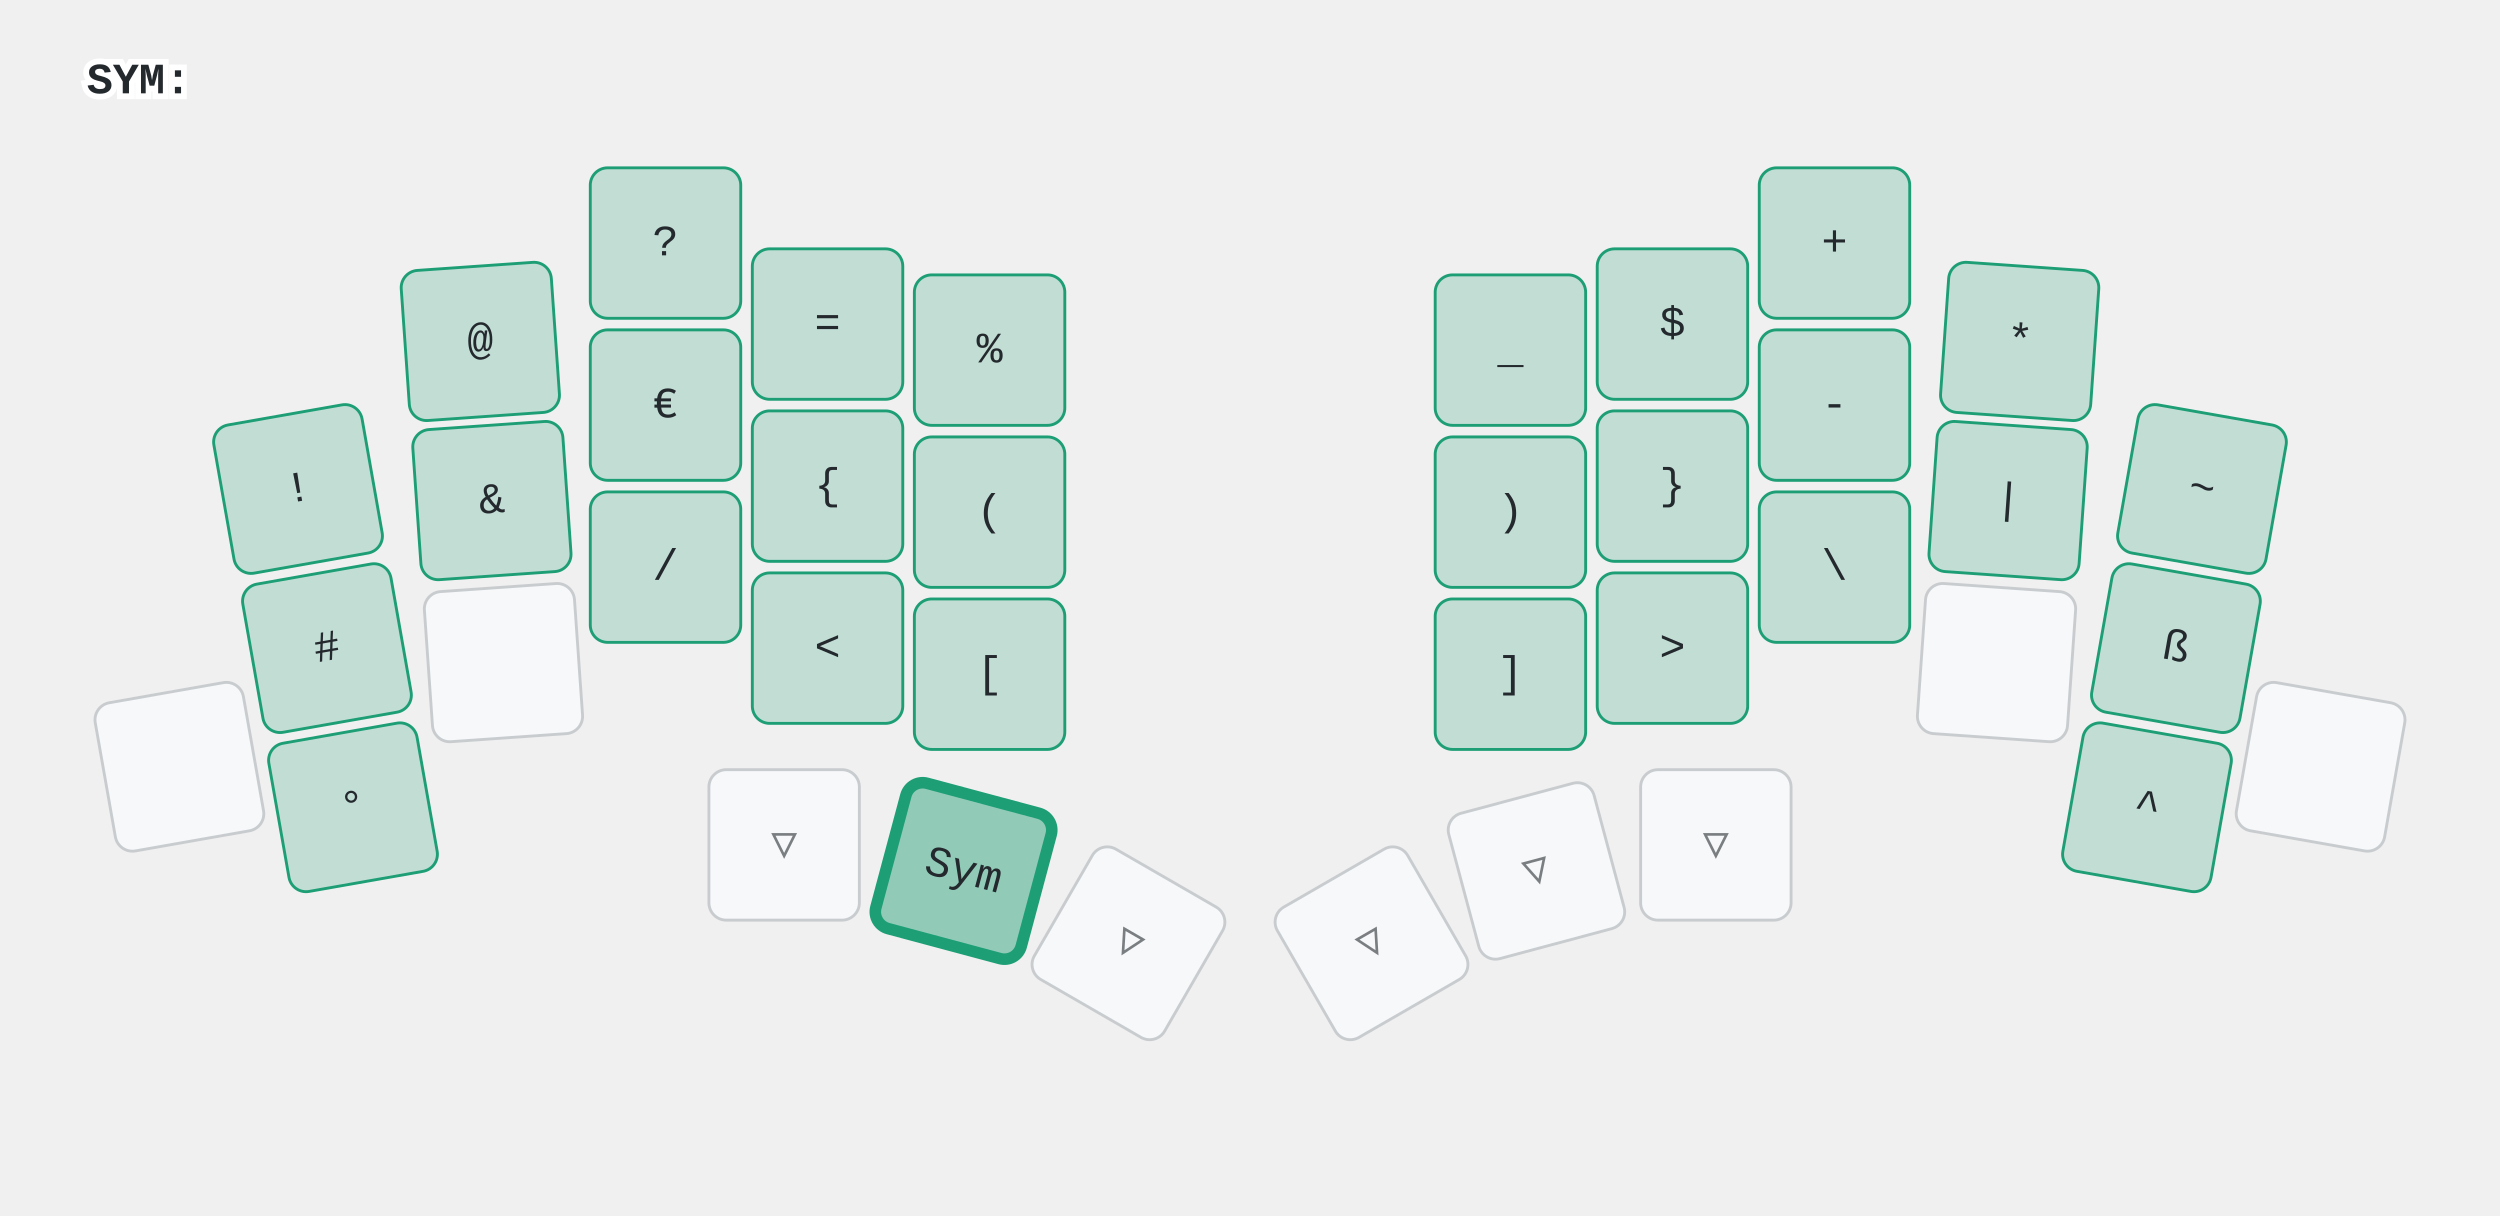
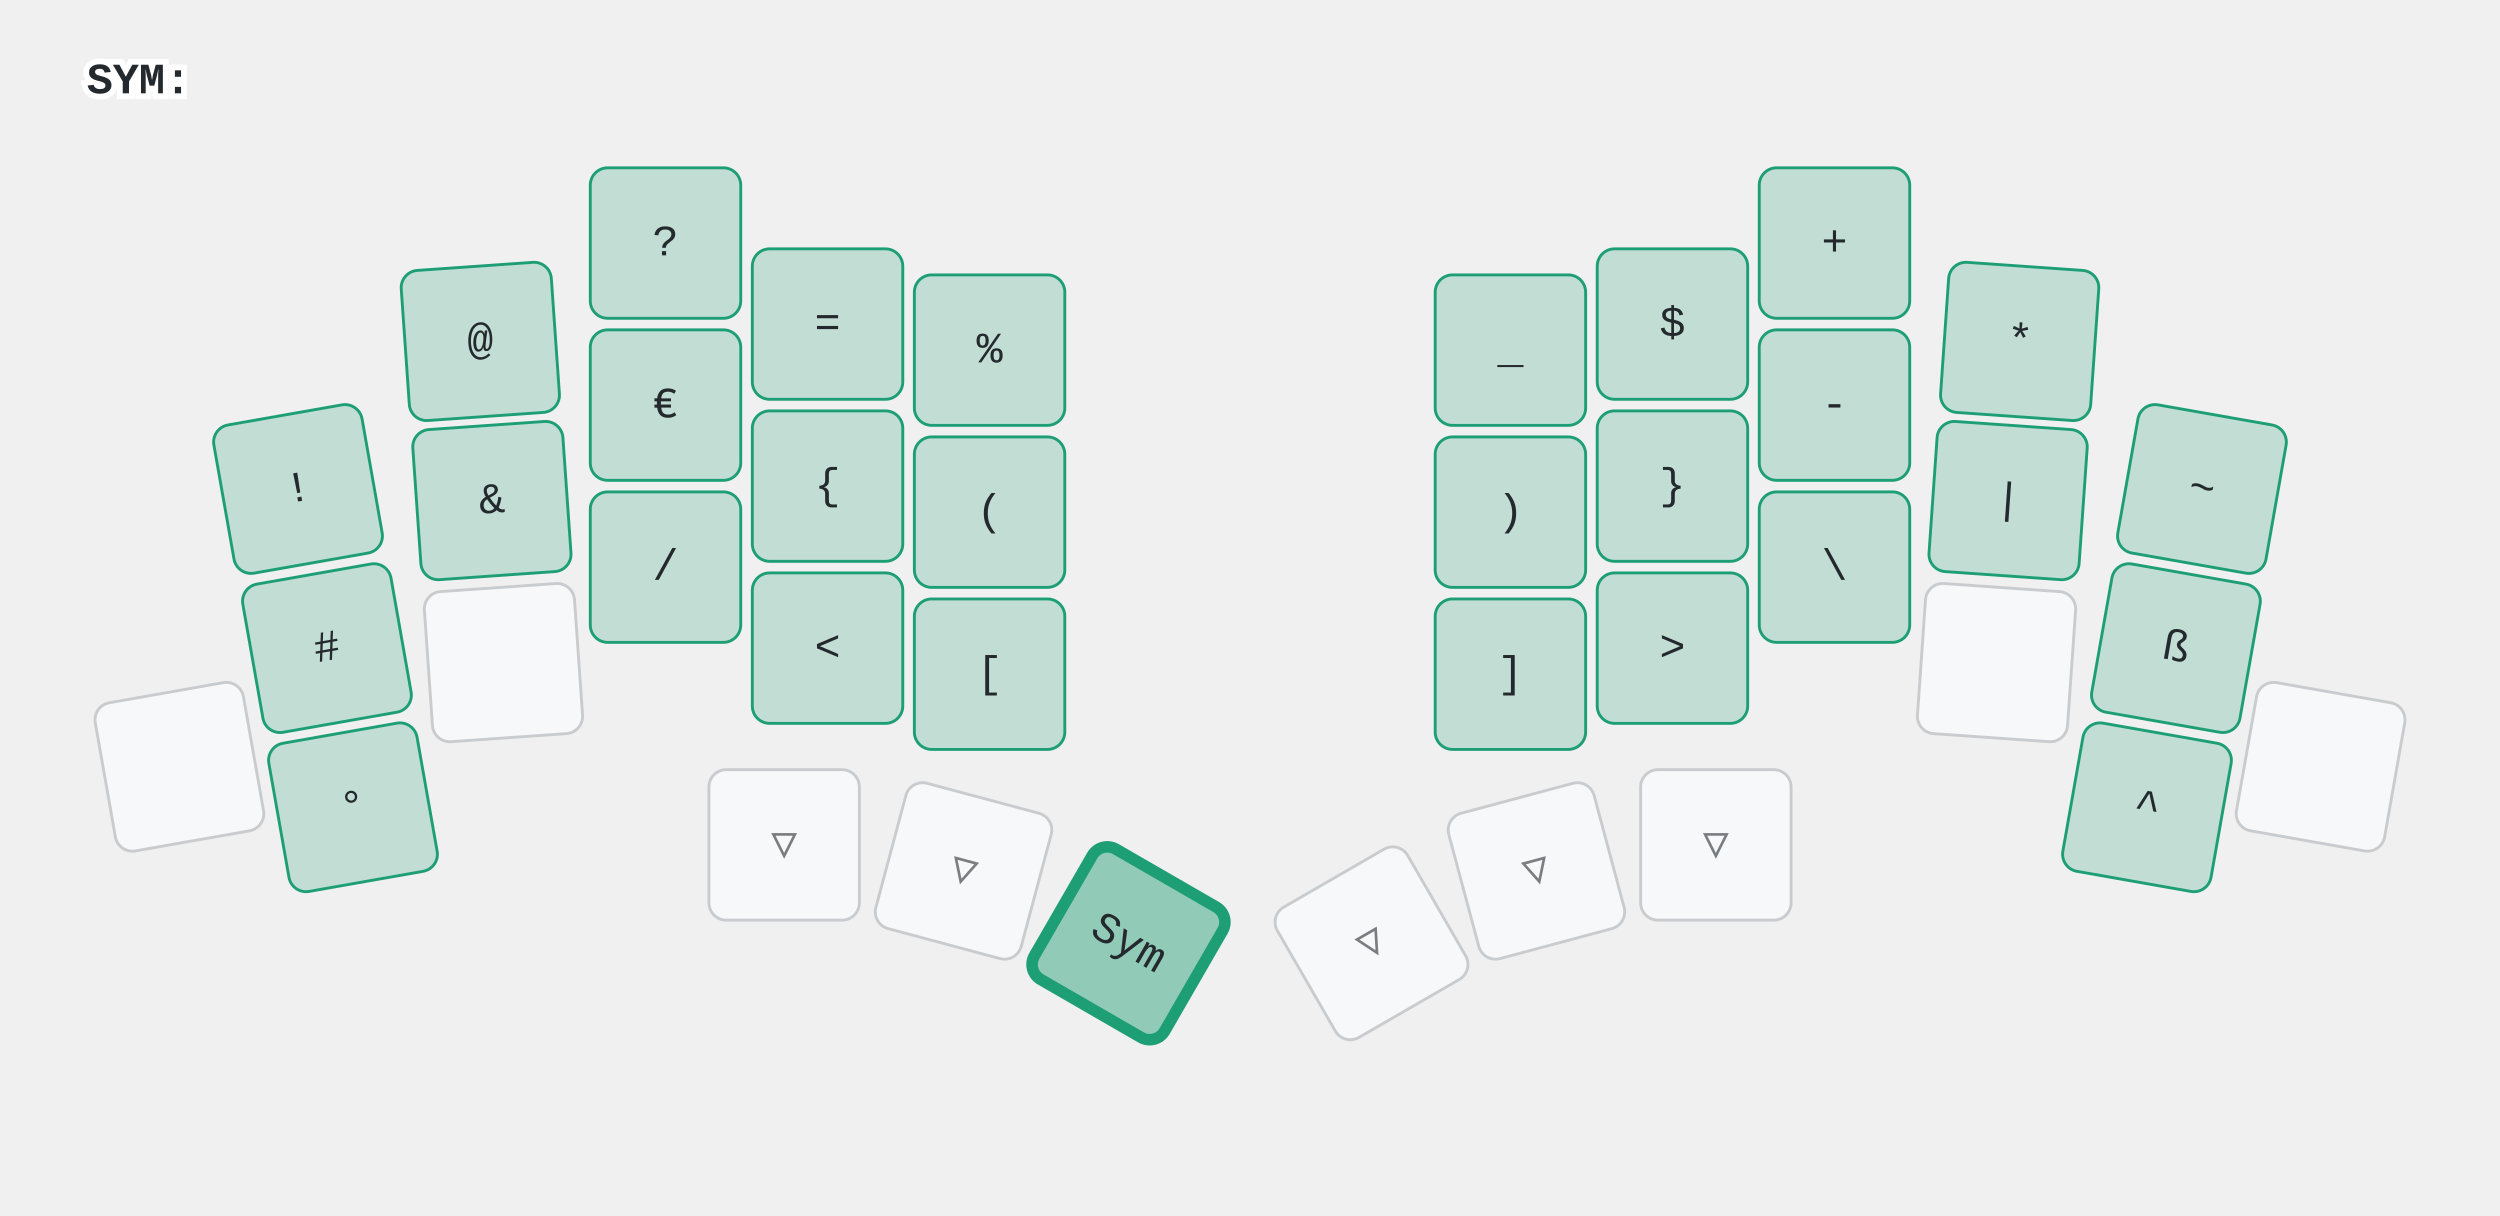
<svg xmlns="http://www.w3.org/2000/svg" width="1728" height="840" viewBox="0 0 864 420" class="keymap">
  <style>/* inherit to force styles through use tags */
svg path {
    fill: inherit;
}

/* font and background color specifications */
svg.keymap {
    font-family: SFMono-Regular,Consolas,Liberation Mono,Menlo,monospace;
    font-size: 14px;
    font-kerning: normal;
    text-rendering: optimizeLegibility;
    fill: #24292e;
}

/* default key styling */
rect.key {
    fill: #f6f8fa;
}

rect.key, rect.combo {
    stroke: #c9cccf;
    stroke-width: 1;
}

/* default key side styling, only used is draw_key_sides is set */
rect.side {
    filter: brightness(90%);
}

/* color accent for combo boxes */
rect.combo, rect.combo-separate {
    fill: #cdf;
}

/* color accent for held keys */
rect.held, rect.combo.held {
    fill: #fdd;
}

/* color accent for ghost (optional) keys */
rect.ghost, rect.combo.ghost {
    stroke-dasharray: 4, 4;
    stroke-width: 2;
}

text {
    text-anchor: middle;
    dominant-baseline: middle;
}

/* styling for layer labels */
text.label {
    font-weight: bold;
    text-anchor: start;
    stroke: white;
    stroke-width: 4;
    paint-order: stroke;
}

/* styling for optional footer */
text.footer {
    text-anchor: end;
    dominant-baseline: auto;
    stroke: white;
    stroke-width: 4;
    paint-order: stroke;
}

/* styling for combo tap, and key non-tap label text */
text.combo, text.hold, text.shifted, text.left, text.right {
    font-size: 11px;
}

text.hold {
    text-anchor: middle;
    dominant-baseline: auto;
}

text.shifted {
    text-anchor: middle;
    dominant-baseline: hanging;
}

text.left {
    text-anchor: start;
}

text.right {
    text-anchor: end;
}

text.layer-activator {
    text-decoration: underline;
}

/* styling for hold/shifted label text in combo box */
text.combo.hold, text.combo.shifted, text.combo.left, text.combo.right {
    font-size: 8px;
}

/* lighter symbol for transparent keys */
text.trans {
    fill: #7b7e81;
}

/* styling for combo dendrons */
path.combo {
    stroke-width: 1;
    stroke: gray;
    fill: none;
}

/* Start Tabler Icons Cleanup */
/* cannot use height/width with glyphs */
.icon-tabler &gt; path {
    fill: inherit;
    stroke: inherit;
    stroke-width: 2;
}
/* hide tabler's default box */
.icon-tabler &gt; path[stroke="none"][fill="none"] {
    visibility: hidden;
}
/* End Tabler Icons Cleanup */

@media (prefers-color-scheme: dark) {
svg.keymap { fill: #d1d6db; }
rect.key { fill: #3f4750; }
rect.key, rect.combo { stroke: #60666c; }
rect.combo, rect.combo-separate { fill: #1f3d7a; }
rect.held, rect.combo.held { fill: #854747; }
text.label, text.footer { stroke: black; }
text.trans { fill: #7e8184; }
path.combo { stroke: #7f7f7f; }

}

rect.key { stroke-width: 1; }
text { font-size: 15px; }
text.hold, text.shifted { font-size: 10px; }
rect.combo { fill: #7F77DD; fill-opacity: .35; stroke: #7F77DD; }

.layer-NAV rect.key.lay { fill: #378ADD; fill-opacity: .22; stroke: #378ADD; }
rect.key.trig-NAV { fill: #378ADD; fill-opacity: .45; stroke: #378ADD; }
rect.key.held.trig-NAV { stroke-width: 4; }

.layer-SYM rect.key.lay { fill: #1D9E75; fill-opacity: .22; stroke: #1D9E75; }
rect.key.trig-SYM { fill: #1D9E75; fill-opacity: .45; stroke: #1D9E75; }
rect.key.held.trig-SYM { stroke-width: 4; }

.layer-NUM rect.key.lay { fill: #BA7517; fill-opacity: .22; stroke: #BA7517; }
rect.key.trig-NUM { fill: #BA7517; fill-opacity: .45; stroke: #BA7517; }
rect.key.held.trig-NUM { stroke-width: 4; }

.layer-MOUSE rect.key.lay { fill: #D4537E; fill-opacity: .22; stroke: #D4537E; }
rect.key.trig-MOUSE { fill: #D4537E; fill-opacity: .45; stroke: #D4537E; }
rect.key.held.trig-MOUSE { stroke-width: 4; }

.layer-SYS rect.key.lay { fill: #888780; fill-opacity: .22; stroke: #888780; }
rect.key.trig-SYS { fill: #888780; fill-opacity: .45; stroke: #888780; }
rect.key.held.trig-SYS { stroke-width: 4; }
</style>
  <g transform="translate(30, 0)" class="layer-SYM">
    <text x="0" y="28" class="label" id="SYM">SYM:</text>
    <g transform="translate(0, 56)">
      <g transform="translate(73, 113) rotate(-10.0)" class="key lay keypos-0">
        <rect rx="6" ry="6" x="-26" y="-26" width="52" height="52" class="key lay" />
        <text x="0" y="0" class="key lay tap">!</text>
      </g>
      <g transform="translate(136, 62) rotate(-4.0)" class="key lay keypos-1">
        <rect rx="6" ry="6" x="-26" y="-26" width="52" height="52" class="key lay" />
        <text x="0" y="0" class="key lay tap">@</text>
      </g>
      <g transform="translate(200, 28)" class="key lay keypos-2">
        <rect rx="6" ry="6" x="-26" y="-26" width="52" height="52" class="key lay" />
        <text x="0" y="0" class="key lay tap">?</text>
      </g>
      <g transform="translate(256, 56)" class="key lay keypos-3">
        <rect rx="6" ry="6" x="-26" y="-26" width="52" height="52" class="key lay" />
        <text x="0" y="0" class="key lay tap">=</text>
      </g>
      <g transform="translate(312, 65)" class="key lay keypos-4">
        <rect rx="6" ry="6" x="-26" y="-26" width="52" height="52" class="key lay" />
        <text x="0" y="0" class="key lay tap">%</text>
      </g>
      <g transform="translate(492, 65)" class="key lay keypos-5">
        <rect rx="6" ry="6" x="-26" y="-26" width="52" height="52" class="key lay" />
        <text x="0" y="0" class="key lay tap">_</text>
      </g>
      <g transform="translate(548, 56)" class="key lay keypos-6">
        <rect rx="6" ry="6" x="-26" y="-26" width="52" height="52" class="key lay" />
        <text x="0" y="0" class="key lay tap">$</text>
      </g>
      <g transform="translate(604, 28)" class="key lay keypos-7">
        <rect rx="6" ry="6" x="-26" y="-26" width="52" height="52" class="key lay" />
        <text x="0" y="0" class="key lay tap">+</text>
      </g>
      <g transform="translate(668, 62) rotate(4.0)" class="key lay keypos-8">
        <rect rx="6" ry="6" x="-26" y="-26" width="52" height="52" class="key lay" />
        <text x="0" y="0" class="key lay tap">*</text>
      </g>
      <g transform="translate(731, 113) rotate(10.0)" class="key lay keypos-9">
        <rect rx="6" ry="6" x="-26" y="-26" width="52" height="52" class="key lay" />
        <text x="0" y="0" class="key lay tap">~</text>
      </g>
      <g transform="translate(83, 168) rotate(-10.0)" class="key lay keypos-10">
        <rect rx="6" ry="6" x="-26" y="-26" width="52" height="52" class="key lay" />
        <text x="0" y="0" class="key lay tap">#</text>
      </g>
      <g transform="translate(140, 117) rotate(-4.0)" class="key lay keypos-11">
        <rect rx="6" ry="6" x="-26" y="-26" width="52" height="52" class="key lay" />
        <text x="0" y="0" class="key lay tap">&amp;</text>
      </g>
      <g transform="translate(200, 84)" class="key lay keypos-12">
        <rect rx="6" ry="6" x="-26" y="-26" width="52" height="52" class="key lay" />
        <text x="0" y="0" class="key lay tap">€</text>
      </g>
      <g transform="translate(256, 112)" class="key lay keypos-13">
        <rect rx="6" ry="6" x="-26" y="-26" width="52" height="52" class="key lay" />
        <text x="0" y="0" class="key lay tap">{</text>
      </g>
      <g transform="translate(312, 121)" class="key lay keypos-14">
        <rect rx="6" ry="6" x="-26" y="-26" width="52" height="52" class="key lay" />
        <text x="0" y="0" class="key lay tap">(</text>
      </g>
      <g transform="translate(492, 121)" class="key lay keypos-15">
        <rect rx="6" ry="6" x="-26" y="-26" width="52" height="52" class="key lay" />
        <text x="0" y="0" class="key lay tap">)</text>
      </g>
      <g transform="translate(548, 112)" class="key lay keypos-16">
        <rect rx="6" ry="6" x="-26" y="-26" width="52" height="52" class="key lay" />
        <text x="0" y="0" class="key lay tap">}</text>
      </g>
      <g transform="translate(604, 84)" class="key lay keypos-17">
        <rect rx="6" ry="6" x="-26" y="-26" width="52" height="52" class="key lay" />
        <text x="0" y="0" class="key lay tap">-</text>
      </g>
      <g transform="translate(664, 117) rotate(4.0)" class="key lay keypos-18">
        <rect rx="6" ry="6" x="-26" y="-26" width="52" height="52" class="key lay" />
        <text x="0" y="0" class="key lay tap">|</text>
      </g>
      <g transform="translate(722, 168) rotate(10.0)" class="key lay keypos-19">
        <rect rx="6" ry="6" x="-26" y="-26" width="52" height="52" class="key lay" />
        <text x="0" y="0" class="key lay tap">ß</text>
      </g>
      <g transform="translate(32, 209) rotate(-10.0)" class="key keypos-20">
        <rect rx="6" ry="6" x="-26" y="-26" width="52" height="52" class="key" />
      </g>
      <g transform="translate(92, 223) rotate(-10.0)" class="key lay keypos-21">
        <rect rx="6" ry="6" x="-26" y="-26" width="52" height="52" class="key lay" />
        <text x="0" y="0" class="key lay tap">°</text>
      </g>
      <g transform="translate(144, 173) rotate(-4.0)" class="key keypos-22">
        <rect rx="6" ry="6" x="-26" y="-26" width="52" height="52" class="key" />
      </g>
      <g transform="translate(200, 140)" class="key lay keypos-23">
        <rect rx="6" ry="6" x="-26" y="-26" width="52" height="52" class="key lay" />
        <text x="0" y="0" class="key lay tap">/</text>
      </g>
      <g transform="translate(256, 168)" class="key lay keypos-24">
        <rect rx="6" ry="6" x="-26" y="-26" width="52" height="52" class="key lay" />
        <text x="0" y="0" class="key lay tap">&lt;</text>
      </g>
      <g transform="translate(312, 177)" class="key lay keypos-25">
        <rect rx="6" ry="6" x="-26" y="-26" width="52" height="52" class="key lay" />
        <text x="0" y="0" class="key lay tap">[</text>
      </g>
      <g transform="translate(492, 177)" class="key lay keypos-26">
        <rect rx="6" ry="6" x="-26" y="-26" width="52" height="52" class="key lay" />
        <text x="0" y="0" class="key lay tap">]</text>
      </g>
      <g transform="translate(548, 168)" class="key lay keypos-27">
        <rect rx="6" ry="6" x="-26" y="-26" width="52" height="52" class="key lay" />
        <text x="0" y="0" class="key lay tap">&gt;</text>
      </g>
      <g transform="translate(604, 140)" class="key lay keypos-28">
        <rect rx="6" ry="6" x="-26" y="-26" width="52" height="52" class="key lay" />
        <text x="0" y="0" class="key lay tap">\</text>
      </g>
      <g transform="translate(660, 173) rotate(4.0)" class="key keypos-29">
        <rect rx="6" ry="6" x="-26" y="-26" width="52" height="52" class="key" />
      </g>
      <g transform="translate(712, 223) rotate(10.0)" class="key lay keypos-30">
        <rect rx="6" ry="6" x="-26" y="-26" width="52" height="52" class="key lay" />
        <text x="0" y="0" class="key lay tap">^</text>
      </g>
      <g transform="translate(772, 209) rotate(10.0)" class="key keypos-31">
        <rect rx="6" ry="6" x="-26" y="-26" width="52" height="52" class="key" />
      </g>
      <g transform="translate(241, 236)" class="key trans keypos-32">
        <rect rx="6" ry="6" x="-26" y="-26" width="52" height="52" class="key trans" />
        <text x="0" y="0" class="key trans tap">▽</text>
      </g>
-       <g transform="translate(303, 245) rotate(15.0)" class="key held trig-SYM keypos-33">
+       <g transform="translate(303, 245) rotate(15.0)" class="key trans keypos-33">
+         <rect rx="6" ry="6" x="-26" y="-26" width="52" height="52" class="key trans" />
+         <text x="0" y="0" class="key trans tap">▽</text>
+       </g>
+       <g transform="translate(360, 270) rotate(30.0)" class="key held trig-SYM keypos-34">
        <rect rx="6" ry="6" x="-26" y="-26" width="52" height="52" class="key held trig-SYM" />
        <text x="0" y="0" class="key held trig-SYM tap">Sym</text>
-       </g>
-       <g transform="translate(360, 270) rotate(30.0)" class="key trans keypos-34">
-         <rect rx="6" ry="6" x="-26" y="-26" width="52" height="52" class="key trans" />
-         <text x="0" y="0" class="key trans tap">▽</text>
      </g>
      <g transform="translate(444, 270) rotate(-30.0)" class="key trans keypos-35">
        <rect rx="6" ry="6" x="-26" y="-26" width="52" height="52" class="key trans" />
        <text x="0" y="0" class="key trans tap">▽</text>
      </g>
      <g transform="translate(501, 245) rotate(-15.0)" class="key trans keypos-36">
        <rect rx="6" ry="6" x="-26" y="-26" width="52" height="52" class="key trans" />
        <text x="0" y="0" class="key trans tap">▽</text>
      </g>
      <g transform="translate(563, 236)" class="key trans keypos-37">
        <rect rx="6" ry="6" x="-26" y="-26" width="52" height="52" class="key trans" />
        <text x="0" y="0" class="key trans tap">▽</text>
      </g>
    </g>
  </g>
</svg>
